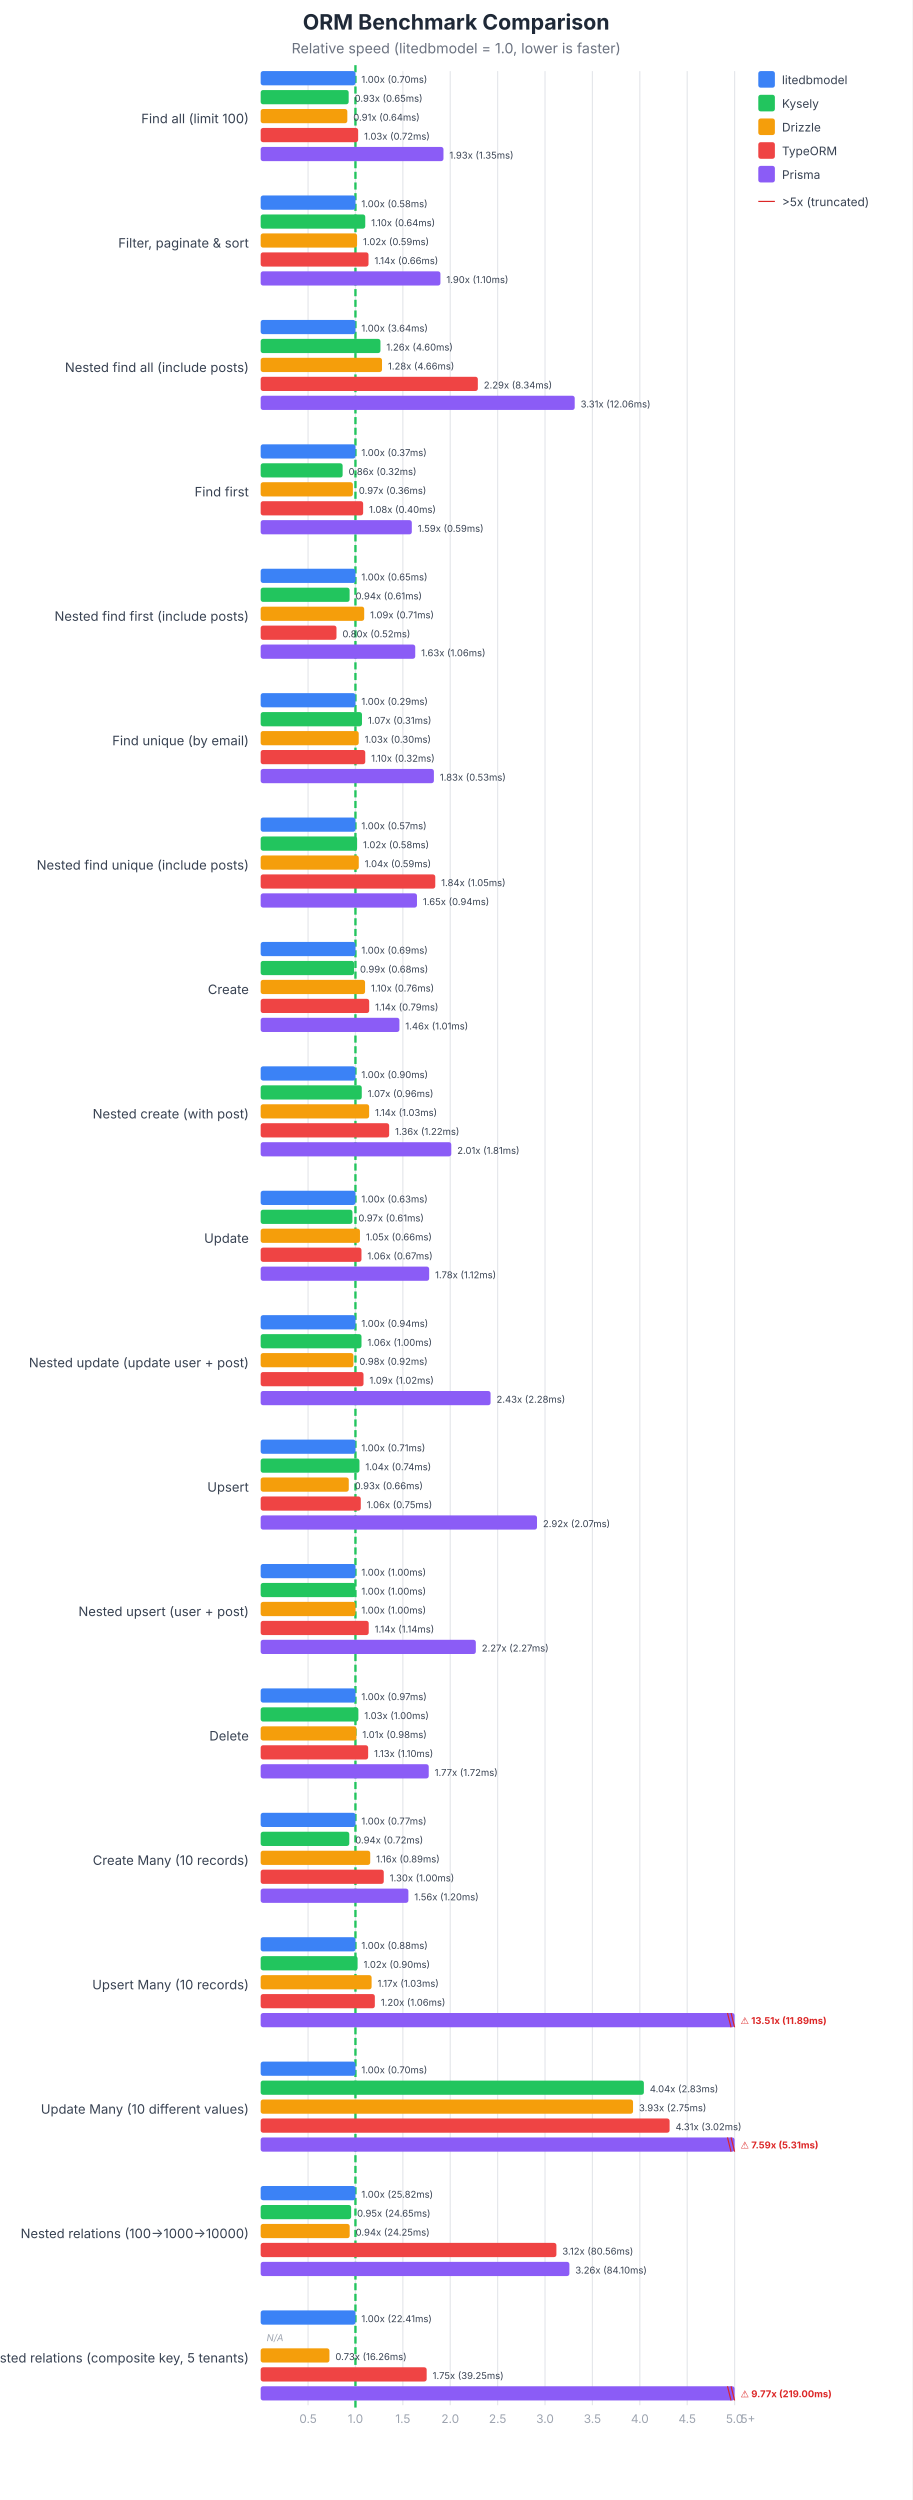
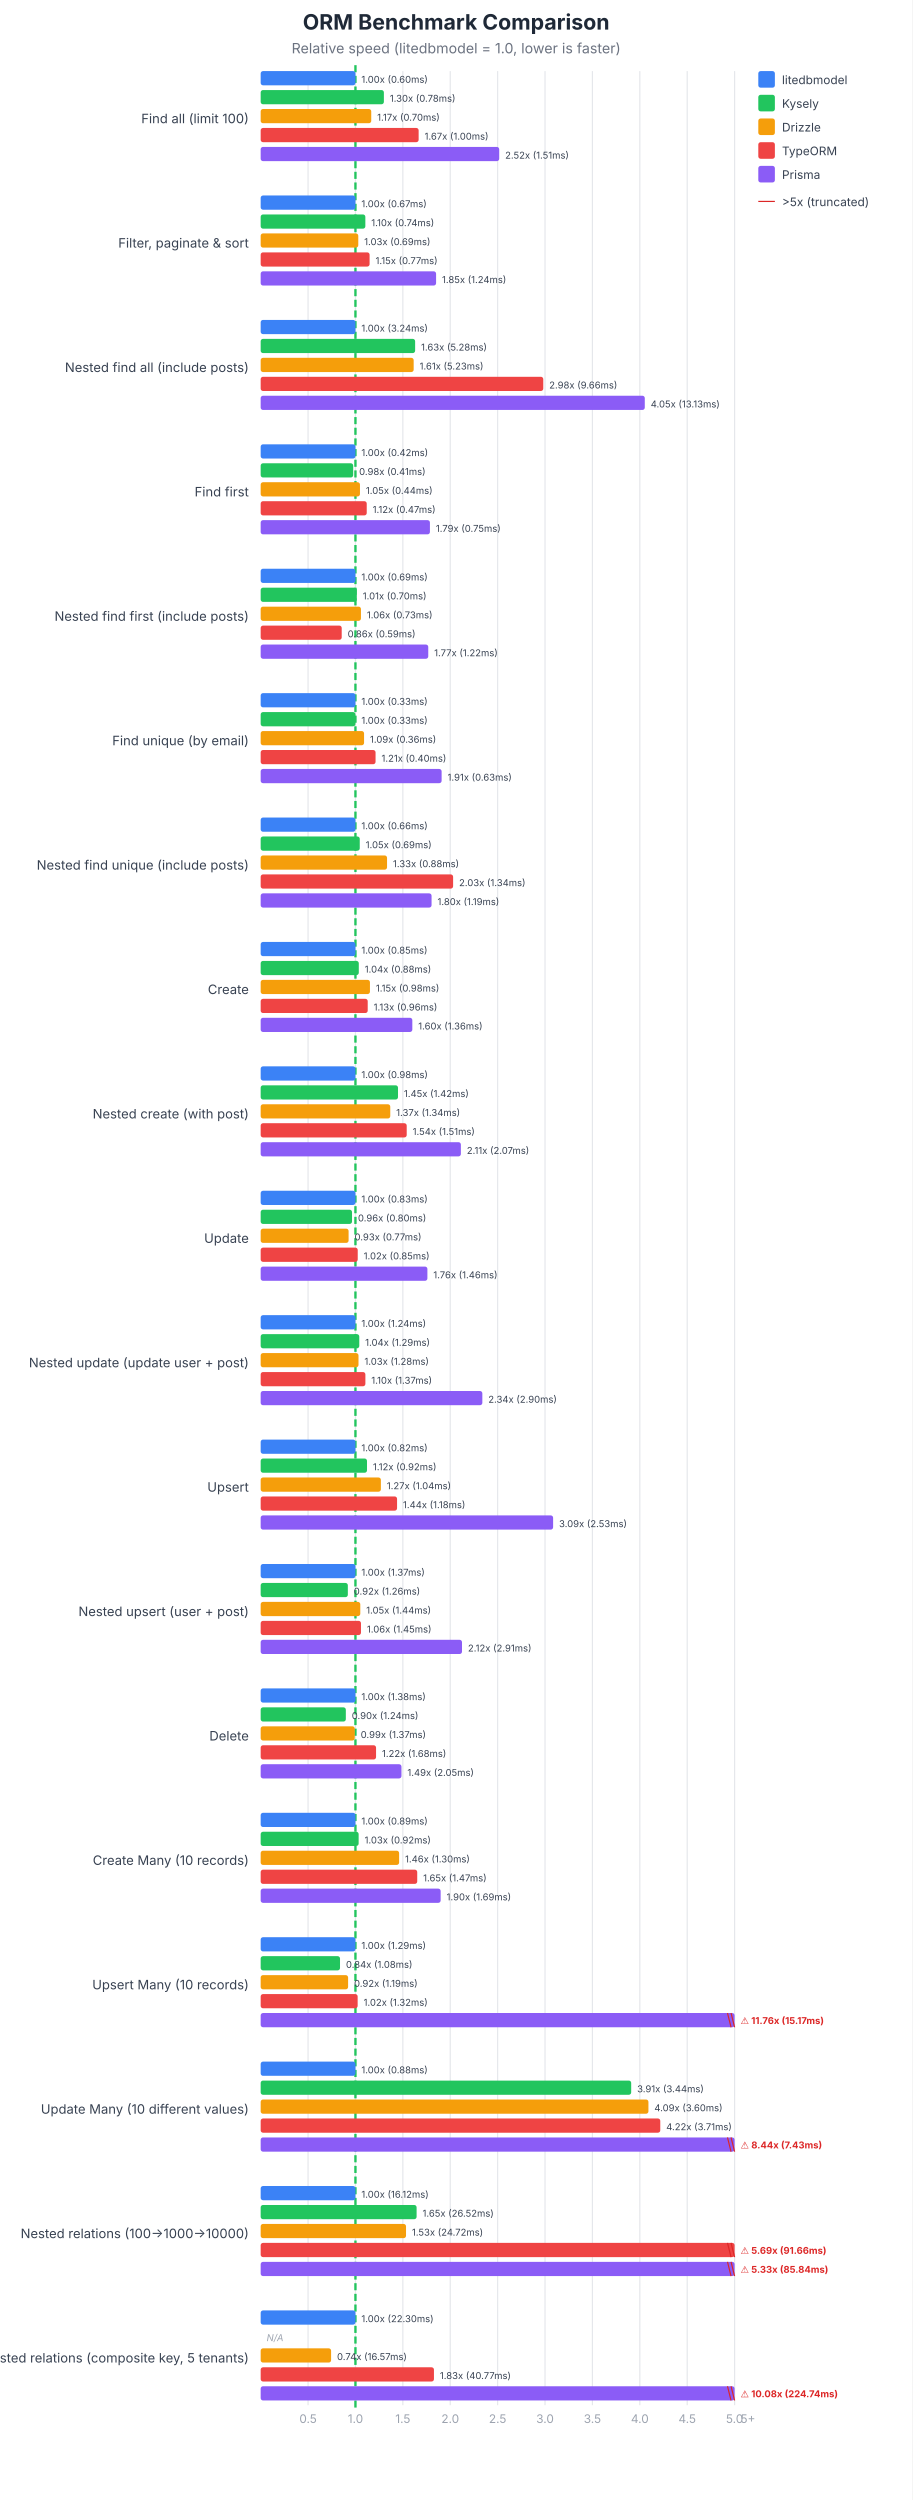
<svg xmlns="http://www.w3.org/2000/svg" viewBox="0 0 770 2110" font-family="system-ui, -apple-system, sans-serif">
  <rect width="100%" height="100%" fill="white" />
  <style>
    .title { font-size: 18px; font-weight: bold; fill: #1f2937; }
    .subtitle { font-size: 12px; fill: #6b7280; }
    .op-label { font-size: 11px; fill: #374151; }
    .orm-label { font-size: 9px; fill: #6b7280; }
    .value-label { font-size: 8px; fill: #374151; }
    .value-overflow { font-size: 8px; fill: #dc2626; font-weight: bold; }
    .axis-label { font-size: 10px; fill: #9ca3af; }
    .grid-line { stroke: #e5e7eb; stroke-width: 1; }
    .baseline { stroke: #22c55e; stroke-width: 2; stroke-dasharray: 6,3; }
    .overflow-line { stroke: #dc2626; stroke-width: 1; }
    .legend-text { font-size: 10px; fill: #374151; }
    .na-text { font-size: 8px; fill: #9ca3af; font-style: italic; }
  </style>
  <text x="385" y="25" text-anchor="middle" class="title">ORM Benchmark Comparison</text>
  <text x="385" y="45" text-anchor="middle" class="subtitle">Relative speed (litedbmodel = 1.0, lower is faster)</text>
  <g transform="translate(220, 60)">
    <line x1="40" y1="0" x2="40" y2="1970" class="grid-line" />
    <text x="40" y="1985" text-anchor="middle" class="axis-label">0.5</text>
    <line x1="80" y1="0" x2="80" y2="1970" class="grid-line" />
    <text x="80" y="1985" text-anchor="middle" class="axis-label">1.0</text>
    <line x1="120" y1="0" x2="120" y2="1970" class="grid-line" />
    <text x="120" y="1985" text-anchor="middle" class="axis-label">1.5</text>
    <line x1="160" y1="0" x2="160" y2="1970" class="grid-line" />
    <text x="160" y="1985" text-anchor="middle" class="axis-label">2.0</text>
    <line x1="200" y1="0" x2="200" y2="1970" class="grid-line" />
    <text x="200" y="1985" text-anchor="middle" class="axis-label">2.5</text>
    <line x1="240" y1="0" x2="240" y2="1970" class="grid-line" />
    <text x="240" y="1985" text-anchor="middle" class="axis-label">3.0</text>
    <line x1="280" y1="0" x2="280" y2="1970" class="grid-line" />
    <text x="280" y="1985" text-anchor="middle" class="axis-label">3.5</text>
    <line x1="320" y1="0" x2="320" y2="1970" class="grid-line" />
    <text x="320" y="1985" text-anchor="middle" class="axis-label">4.0</text>
    <line x1="360" y1="0" x2="360" y2="1970" class="grid-line" />
    <text x="360" y="1985" text-anchor="middle" class="axis-label">4.5</text>
    <line x1="400" y1="0" x2="400" y2="1970" class="grid-line" />
    <text x="400" y="1985" text-anchor="middle" class="axis-label">5.0</text>
    <text x="405" y="1985" text-anchor="start" class="axis-label" fill="#dc2626">5+</text>
    <line x1="80" y1="-5" x2="80" y2="1975" class="baseline" />
    <text x="-10" y="40" text-anchor="end" dominant-baseline="middle" class="op-label">Find all (limit 100)</text>
    <rect x="0" y="0" width="80" height="12" fill="#3b82f6" rx="2" />
-     <text x="85" y="7" dominant-baseline="middle" class="value-label">1.00x (0.70ms)</text>
-     <rect x="0" y="16" width="74.286" height="12" fill="#22c55e" rx="2" />
-     <text x="79.286" y="23" dominant-baseline="middle" class="value-label">0.93x (0.65ms)</text>
-     <rect x="0" y="32" width="73.143" height="12" fill="#f59e0b" rx="2" />
-     <text x="78.143" y="39" dominant-baseline="middle" class="value-label">0.91x (0.64ms)</text>
-     <rect x="0" y="48" width="82.286" height="12" fill="#ef4444" rx="2" />
-     <text x="87.286" y="55" dominant-baseline="middle" class="value-label">1.03x (0.72ms)</text>
-     <rect x="0" y="64" width="154.286" height="12" fill="#8b5cf6" rx="2" />
-     <text x="159.286" y="71" dominant-baseline="middle" class="value-label">1.93x (1.35ms)</text>
+     <text x="85" y="7" dominant-baseline="middle" class="value-label">1.00x (0.60ms)</text>
+     <rect x="0" y="16" width="104" height="12" fill="#22c55e" rx="2" />
+     <text x="109" y="23" dominant-baseline="middle" class="value-label">1.30x (0.78ms)</text>
+     <rect x="0" y="32" width="93.333" height="12" fill="#f59e0b" rx="2" />
+     <text x="98.333" y="39" dominant-baseline="middle" class="value-label">1.17x (0.70ms)</text>
+     <rect x="0" y="48" width="133.333" height="12" fill="#ef4444" rx="2" />
+     <text x="138.333" y="55" dominant-baseline="middle" class="value-label">1.67x (1.00ms)</text>
+     <rect x="0" y="64" width="201.333" height="12" fill="#8b5cf6" rx="2" />
+     <text x="206.333" y="71" dominant-baseline="middle" class="value-label">2.52x (1.51ms)</text>
    <text x="-10" y="145" text-anchor="end" dominant-baseline="middle" class="op-label">Filter, paginate &amp; sort</text>
    <rect x="0" y="105" width="80" height="12" fill="#3b82f6" rx="2" />
-     <text x="85" y="112" dominant-baseline="middle" class="value-label">1.00x (0.58ms)</text>
-     <rect x="0" y="121" width="88.276" height="12" fill="#22c55e" rx="2" />
-     <text x="93.276" y="128" dominant-baseline="middle" class="value-label">1.10x (0.64ms)</text>
-     <rect x="0" y="137" width="81.379" height="12" fill="#f59e0b" rx="2" />
-     <text x="86.379" y="144" dominant-baseline="middle" class="value-label">1.02x (0.59ms)</text>
-     <rect x="0" y="153" width="91.034" height="12" fill="#ef4444" rx="2" />
-     <text x="96.034" y="160" dominant-baseline="middle" class="value-label">1.14x (0.66ms)</text>
-     <rect x="0" y="169" width="151.724" height="12" fill="#8b5cf6" rx="2" />
-     <text x="156.724" y="176" dominant-baseline="middle" class="value-label">1.90x (1.10ms)</text>
+     <text x="85" y="112" dominant-baseline="middle" class="value-label">1.00x (0.67ms)</text>
+     <rect x="0" y="121" width="88.358" height="12" fill="#22c55e" rx="2" />
+     <text x="93.358" y="128" dominant-baseline="middle" class="value-label">1.10x (0.74ms)</text>
+     <rect x="0" y="137" width="82.388" height="12" fill="#f59e0b" rx="2" />
+     <text x="87.388" y="144" dominant-baseline="middle" class="value-label">1.03x (0.69ms)</text>
+     <rect x="0" y="153" width="91.94" height="12" fill="#ef4444" rx="2" />
+     <text x="96.94" y="160" dominant-baseline="middle" class="value-label">1.15x (0.77ms)</text>
+     <rect x="0" y="169" width="148.06" height="12" fill="#8b5cf6" rx="2" />
+     <text x="153.06" y="176" dominant-baseline="middle" class="value-label">1.85x (1.24ms)</text>
    <text x="-10" y="250" text-anchor="end" dominant-baseline="middle" class="op-label">Nested find all (include posts)</text>
    <rect x="0" y="210" width="80" height="12" fill="#3b82f6" rx="2" />
-     <text x="85" y="217" dominant-baseline="middle" class="value-label">1.00x (3.64ms)</text>
-     <rect x="0" y="226" width="101.099" height="12" fill="#22c55e" rx="2" />
-     <text x="106.099" y="233" dominant-baseline="middle" class="value-label">1.26x (4.60ms)</text>
-     <rect x="0" y="242" width="102.418" height="12" fill="#f59e0b" rx="2" />
-     <text x="107.418" y="249" dominant-baseline="middle" class="value-label">1.28x (4.66ms)</text>
-     <rect x="0" y="258" width="183.297" height="12" fill="#ef4444" rx="2" />
-     <text x="188.297" y="265" dominant-baseline="middle" class="value-label">2.29x (8.34ms)</text>
-     <rect x="0" y="274" width="265.055" height="12" fill="#8b5cf6" rx="2" />
-     <text x="270.055" y="281" dominant-baseline="middle" class="value-label">3.31x (12.06ms)</text>
+     <text x="85" y="217" dominant-baseline="middle" class="value-label">1.00x (3.24ms)</text>
+     <rect x="0" y="226" width="130.37" height="12" fill="#22c55e" rx="2" />
+     <text x="135.37" y="233" dominant-baseline="middle" class="value-label">1.63x (5.28ms)</text>
+     <rect x="0" y="242" width="129.136" height="12" fill="#f59e0b" rx="2" />
+     <text x="134.136" y="249" dominant-baseline="middle" class="value-label">1.61x (5.23ms)</text>
+     <rect x="0" y="258" width="238.519" height="12" fill="#ef4444" rx="2" />
+     <text x="243.519" y="265" dominant-baseline="middle" class="value-label">2.98x (9.66ms)</text>
+     <rect x="0" y="274" width="324.198" height="12" fill="#8b5cf6" rx="2" />
+     <text x="329.198" y="281" dominant-baseline="middle" class="value-label">4.05x (13.13ms)</text>
    <text x="-10" y="355" text-anchor="end" dominant-baseline="middle" class="op-label">Find first</text>
    <rect x="0" y="315" width="80" height="12" fill="#3b82f6" rx="2" />
-     <text x="85" y="322" dominant-baseline="middle" class="value-label">1.00x (0.37ms)</text>
-     <rect x="0" y="331" width="69.189" height="12" fill="#22c55e" rx="2" />
-     <text x="74.189" y="338" dominant-baseline="middle" class="value-label">0.86x (0.32ms)</text>
-     <rect x="0" y="347" width="77.838" height="12" fill="#f59e0b" rx="2" />
-     <text x="82.838" y="354" dominant-baseline="middle" class="value-label">0.97x (0.36ms)</text>
-     <rect x="0" y="363" width="86.486" height="12" fill="#ef4444" rx="2" />
-     <text x="91.486" y="370" dominant-baseline="middle" class="value-label">1.08x (0.40ms)</text>
-     <rect x="0" y="379" width="127.568" height="12" fill="#8b5cf6" rx="2" />
-     <text x="132.568" y="386" dominant-baseline="middle" class="value-label">1.59x (0.59ms)</text>
+     <text x="85" y="322" dominant-baseline="middle" class="value-label">1.00x (0.42ms)</text>
+     <rect x="0" y="331" width="78.095" height="12" fill="#22c55e" rx="2" />
+     <text x="83.095" y="338" dominant-baseline="middle" class="value-label">0.98x (0.41ms)</text>
+     <rect x="0" y="347" width="83.81" height="12" fill="#f59e0b" rx="2" />
+     <text x="88.81" y="354" dominant-baseline="middle" class="value-label">1.05x (0.44ms)</text>
+     <rect x="0" y="363" width="89.524" height="12" fill="#ef4444" rx="2" />
+     <text x="94.524" y="370" dominant-baseline="middle" class="value-label">1.12x (0.47ms)</text>
+     <rect x="0" y="379" width="142.857" height="12" fill="#8b5cf6" rx="2" />
+     <text x="147.857" y="386" dominant-baseline="middle" class="value-label">1.79x (0.75ms)</text>
    <text x="-10" y="460" text-anchor="end" dominant-baseline="middle" class="op-label">Nested find first (include posts)</text>
    <rect x="0" y="420" width="80" height="12" fill="#3b82f6" rx="2" />
-     <text x="85" y="427" dominant-baseline="middle" class="value-label">1.00x (0.65ms)</text>
-     <rect x="0" y="436" width="75.077" height="12" fill="#22c55e" rx="2" />
-     <text x="80.077" y="443" dominant-baseline="middle" class="value-label">0.94x (0.61ms)</text>
-     <rect x="0" y="452" width="87.385" height="12" fill="#f59e0b" rx="2" />
-     <text x="92.385" y="459" dominant-baseline="middle" class="value-label">1.09x (0.71ms)</text>
-     <rect x="0" y="468" width="64" height="12" fill="#ef4444" rx="2" />
-     <text x="69" y="475" dominant-baseline="middle" class="value-label">0.80x (0.52ms)</text>
-     <rect x="0" y="484" width="130.462" height="12" fill="#8b5cf6" rx="2" />
-     <text x="135.462" y="491" dominant-baseline="middle" class="value-label">1.63x (1.06ms)</text>
+     <text x="85" y="427" dominant-baseline="middle" class="value-label">1.00x (0.69ms)</text>
+     <rect x="0" y="436" width="81.159" height="12" fill="#22c55e" rx="2" />
+     <text x="86.159" y="443" dominant-baseline="middle" class="value-label">1.01x (0.70ms)</text>
+     <rect x="0" y="452" width="84.638" height="12" fill="#f59e0b" rx="2" />
+     <text x="89.638" y="459" dominant-baseline="middle" class="value-label">1.06x (0.73ms)</text>
+     <rect x="0" y="468" width="68.406" height="12" fill="#ef4444" rx="2" />
+     <text x="73.406" y="475" dominant-baseline="middle" class="value-label">0.86x (0.59ms)</text>
+     <rect x="0" y="484" width="141.449" height="12" fill="#8b5cf6" rx="2" />
+     <text x="146.449" y="491" dominant-baseline="middle" class="value-label">1.77x (1.22ms)</text>
    <text x="-10" y="565" text-anchor="end" dominant-baseline="middle" class="op-label">Find unique (by email)</text>
    <rect x="0" y="525" width="80" height="12" fill="#3b82f6" rx="2" />
-     <text x="85" y="532" dominant-baseline="middle" class="value-label">1.00x (0.29ms)</text>
-     <rect x="0" y="541" width="85.517" height="12" fill="#22c55e" rx="2" />
-     <text x="90.517" y="548" dominant-baseline="middle" class="value-label">1.07x (0.31ms)</text>
-     <rect x="0" y="557" width="82.759" height="12" fill="#f59e0b" rx="2" />
-     <text x="87.759" y="564" dominant-baseline="middle" class="value-label">1.03x (0.30ms)</text>
-     <rect x="0" y="573" width="88.276" height="12" fill="#ef4444" rx="2" />
-     <text x="93.276" y="580" dominant-baseline="middle" class="value-label">1.10x (0.32ms)</text>
-     <rect x="0" y="589" width="146.207" height="12" fill="#8b5cf6" rx="2" />
-     <text x="151.207" y="596" dominant-baseline="middle" class="value-label">1.83x (0.53ms)</text>
+     <text x="85" y="532" dominant-baseline="middle" class="value-label">1.00x (0.33ms)</text>
+     <rect x="0" y="541" width="80" height="12" fill="#22c55e" rx="2" />
+     <text x="85" y="548" dominant-baseline="middle" class="value-label">1.00x (0.33ms)</text>
+     <rect x="0" y="557" width="87.273" height="12" fill="#f59e0b" rx="2" />
+     <text x="92.273" y="564" dominant-baseline="middle" class="value-label">1.09x (0.36ms)</text>
+     <rect x="0" y="573" width="96.97" height="12" fill="#ef4444" rx="2" />
+     <text x="101.97" y="580" dominant-baseline="middle" class="value-label">1.21x (0.40ms)</text>
+     <rect x="0" y="589" width="152.727" height="12" fill="#8b5cf6" rx="2" />
+     <text x="157.727" y="596" dominant-baseline="middle" class="value-label">1.91x (0.63ms)</text>
    <text x="-10" y="670" text-anchor="end" dominant-baseline="middle" class="op-label">Nested find unique (include posts)</text>
    <rect x="0" y="630" width="80" height="12" fill="#3b82f6" rx="2" />
-     <text x="85" y="637" dominant-baseline="middle" class="value-label">1.00x (0.57ms)</text>
-     <rect x="0" y="646" width="81.404" height="12" fill="#22c55e" rx="2" />
-     <text x="86.404" y="653" dominant-baseline="middle" class="value-label">1.02x (0.58ms)</text>
-     <rect x="0" y="662" width="82.807" height="12" fill="#f59e0b" rx="2" />
-     <text x="87.807" y="669" dominant-baseline="middle" class="value-label">1.04x (0.59ms)</text>
-     <rect x="0" y="678" width="147.368" height="12" fill="#ef4444" rx="2" />
-     <text x="152.368" y="685" dominant-baseline="middle" class="value-label">1.84x (1.05ms)</text>
-     <rect x="0" y="694" width="131.93" height="12" fill="#8b5cf6" rx="2" />
-     <text x="136.93" y="701" dominant-baseline="middle" class="value-label">1.65x (0.94ms)</text>
+     <text x="85" y="637" dominant-baseline="middle" class="value-label">1.00x (0.66ms)</text>
+     <rect x="0" y="646" width="83.636" height="12" fill="#22c55e" rx="2" />
+     <text x="88.636" y="653" dominant-baseline="middle" class="value-label">1.05x (0.69ms)</text>
+     <rect x="0" y="662" width="106.667" height="12" fill="#f59e0b" rx="2" />
+     <text x="111.667" y="669" dominant-baseline="middle" class="value-label">1.33x (0.88ms)</text>
+     <rect x="0" y="678" width="162.424" height="12" fill="#ef4444" rx="2" />
+     <text x="167.424" y="685" dominant-baseline="middle" class="value-label">2.03x (1.34ms)</text>
+     <rect x="0" y="694" width="144.242" height="12" fill="#8b5cf6" rx="2" />
+     <text x="149.242" y="701" dominant-baseline="middle" class="value-label">1.80x (1.19ms)</text>
    <text x="-10" y="775" text-anchor="end" dominant-baseline="middle" class="op-label">Create</text>
    <rect x="0" y="735" width="80" height="12" fill="#3b82f6" rx="2" />
-     <text x="85" y="742" dominant-baseline="middle" class="value-label">1.00x (0.69ms)</text>
-     <rect x="0" y="751" width="78.841" height="12" fill="#22c55e" rx="2" />
-     <text x="83.841" y="758" dominant-baseline="middle" class="value-label">0.99x (0.68ms)</text>
-     <rect x="0" y="767" width="88.116" height="12" fill="#f59e0b" rx="2" />
-     <text x="93.116" y="774" dominant-baseline="middle" class="value-label">1.10x (0.76ms)</text>
-     <rect x="0" y="783" width="91.594" height="12" fill="#ef4444" rx="2" />
-     <text x="96.594" y="790" dominant-baseline="middle" class="value-label">1.14x (0.79ms)</text>
-     <rect x="0" y="799" width="117.101" height="12" fill="#8b5cf6" rx="2" />
-     <text x="122.101" y="806" dominant-baseline="middle" class="value-label">1.46x (1.01ms)</text>
+     <text x="85" y="742" dominant-baseline="middle" class="value-label">1.00x (0.85ms)</text>
+     <rect x="0" y="751" width="82.824" height="12" fill="#22c55e" rx="2" />
+     <text x="87.824" y="758" dominant-baseline="middle" class="value-label">1.04x (0.88ms)</text>
+     <rect x="0" y="767" width="92.235" height="12" fill="#f59e0b" rx="2" />
+     <text x="97.235" y="774" dominant-baseline="middle" class="value-label">1.15x (0.98ms)</text>
+     <rect x="0" y="783" width="90.353" height="12" fill="#ef4444" rx="2" />
+     <text x="95.353" y="790" dominant-baseline="middle" class="value-label">1.13x (0.96ms)</text>
+     <rect x="0" y="799" width="128" height="12" fill="#8b5cf6" rx="2" />
+     <text x="133" y="806" dominant-baseline="middle" class="value-label">1.60x (1.36ms)</text>
    <text x="-10" y="880" text-anchor="end" dominant-baseline="middle" class="op-label">Nested create (with post)</text>
    <rect x="0" y="840" width="80" height="12" fill="#3b82f6" rx="2" />
-     <text x="85" y="847" dominant-baseline="middle" class="value-label">1.00x (0.90ms)</text>
-     <rect x="0" y="856" width="85.333" height="12" fill="#22c55e" rx="2" />
-     <text x="90.333" y="863" dominant-baseline="middle" class="value-label">1.07x (0.96ms)</text>
-     <rect x="0" y="872" width="91.556" height="12" fill="#f59e0b" rx="2" />
-     <text x="96.556" y="879" dominant-baseline="middle" class="value-label">1.14x (1.03ms)</text>
-     <rect x="0" y="888" width="108.444" height="12" fill="#ef4444" rx="2" />
-     <text x="113.444" y="895" dominant-baseline="middle" class="value-label">1.36x (1.22ms)</text>
-     <rect x="0" y="904" width="160.889" height="12" fill="#8b5cf6" rx="2" />
-     <text x="165.889" y="911" dominant-baseline="middle" class="value-label">2.01x (1.81ms)</text>
+     <text x="85" y="847" dominant-baseline="middle" class="value-label">1.00x (0.98ms)</text>
+     <rect x="0" y="856" width="115.918" height="12" fill="#22c55e" rx="2" />
+     <text x="120.918" y="863" dominant-baseline="middle" class="value-label">1.45x (1.42ms)</text>
+     <rect x="0" y="872" width="109.388" height="12" fill="#f59e0b" rx="2" />
+     <text x="114.388" y="879" dominant-baseline="middle" class="value-label">1.37x (1.34ms)</text>
+     <rect x="0" y="888" width="123.265" height="12" fill="#ef4444" rx="2" />
+     <text x="128.265" y="895" dominant-baseline="middle" class="value-label">1.54x (1.51ms)</text>
+     <rect x="0" y="904" width="168.98" height="12" fill="#8b5cf6" rx="2" />
+     <text x="173.98" y="911" dominant-baseline="middle" class="value-label">2.11x (2.07ms)</text>
    <text x="-10" y="985" text-anchor="end" dominant-baseline="middle" class="op-label">Update</text>
    <rect x="0" y="945" width="80" height="12" fill="#3b82f6" rx="2" />
-     <text x="85" y="952" dominant-baseline="middle" class="value-label">1.00x (0.63ms)</text>
-     <rect x="0" y="961" width="77.46" height="12" fill="#22c55e" rx="2" />
-     <text x="82.46" y="968" dominant-baseline="middle" class="value-label">0.97x (0.61ms)</text>
-     <rect x="0" y="977" width="83.81" height="12" fill="#f59e0b" rx="2" />
-     <text x="88.81" y="984" dominant-baseline="middle" class="value-label">1.05x (0.66ms)</text>
-     <rect x="0" y="993" width="85.079" height="12" fill="#ef4444" rx="2" />
-     <text x="90.079" y="1000" dominant-baseline="middle" class="value-label">1.06x (0.67ms)</text>
-     <rect x="0" y="1009" width="142.222" height="12" fill="#8b5cf6" rx="2" />
-     <text x="147.222" y="1016" dominant-baseline="middle" class="value-label">1.78x (1.12ms)</text>
+     <text x="85" y="952" dominant-baseline="middle" class="value-label">1.00x (0.83ms)</text>
+     <rect x="0" y="961" width="77.108" height="12" fill="#22c55e" rx="2" />
+     <text x="82.108" y="968" dominant-baseline="middle" class="value-label">0.96x (0.80ms)</text>
+     <rect x="0" y="977" width="74.217" height="12" fill="#f59e0b" rx="2" />
+     <text x="79.217" y="984" dominant-baseline="middle" class="value-label">0.93x (0.77ms)</text>
+     <rect x="0" y="993" width="81.928" height="12" fill="#ef4444" rx="2" />
+     <text x="86.928" y="1000" dominant-baseline="middle" class="value-label">1.02x (0.85ms)</text>
+     <rect x="0" y="1009" width="140.723" height="12" fill="#8b5cf6" rx="2" />
+     <text x="145.723" y="1016" dominant-baseline="middle" class="value-label">1.76x (1.46ms)</text>
    <text x="-10" y="1090" text-anchor="end" dominant-baseline="middle" class="op-label">Nested update (update user + post)</text>
    <rect x="0" y="1050" width="80" height="12" fill="#3b82f6" rx="2" />
-     <text x="85" y="1057" dominant-baseline="middle" class="value-label">1.00x (0.94ms)</text>
-     <rect x="0" y="1066" width="85.106" height="12" fill="#22c55e" rx="2" />
-     <text x="90.106" y="1073" dominant-baseline="middle" class="value-label">1.06x (1.00ms)</text>
-     <rect x="0" y="1082" width="78.298" height="12" fill="#f59e0b" rx="2" />
-     <text x="83.298" y="1089" dominant-baseline="middle" class="value-label">0.98x (0.92ms)</text>
-     <rect x="0" y="1098" width="86.809" height="12" fill="#ef4444" rx="2" />
-     <text x="91.809" y="1105" dominant-baseline="middle" class="value-label">1.09x (1.02ms)</text>
-     <rect x="0" y="1114" width="194.043" height="12" fill="#8b5cf6" rx="2" />
-     <text x="199.043" y="1121" dominant-baseline="middle" class="value-label">2.43x (2.28ms)</text>
+     <text x="85" y="1057" dominant-baseline="middle" class="value-label">1.00x (1.24ms)</text>
+     <rect x="0" y="1066" width="83.226" height="12" fill="#22c55e" rx="2" />
+     <text x="88.226" y="1073" dominant-baseline="middle" class="value-label">1.04x (1.29ms)</text>
+     <rect x="0" y="1082" width="82.581" height="12" fill="#f59e0b" rx="2" />
+     <text x="87.581" y="1089" dominant-baseline="middle" class="value-label">1.03x (1.28ms)</text>
+     <rect x="0" y="1098" width="88.387" height="12" fill="#ef4444" rx="2" />
+     <text x="93.387" y="1105" dominant-baseline="middle" class="value-label">1.10x (1.37ms)</text>
+     <rect x="0" y="1114" width="187.097" height="12" fill="#8b5cf6" rx="2" />
+     <text x="192.097" y="1121" dominant-baseline="middle" class="value-label">2.34x (2.90ms)</text>
    <text x="-10" y="1195" text-anchor="end" dominant-baseline="middle" class="op-label">Upsert</text>
    <rect x="0" y="1155" width="80" height="12" fill="#3b82f6" rx="2" />
-     <text x="85" y="1162" dominant-baseline="middle" class="value-label">1.00x (0.71ms)</text>
-     <rect x="0" y="1171" width="83.38" height="12" fill="#22c55e" rx="2" />
-     <text x="88.38" y="1178" dominant-baseline="middle" class="value-label">1.04x (0.74ms)</text>
-     <rect x="0" y="1187" width="74.366" height="12" fill="#f59e0b" rx="2" />
-     <text x="79.366" y="1194" dominant-baseline="middle" class="value-label">0.93x (0.66ms)</text>
-     <rect x="0" y="1203" width="84.507" height="12" fill="#ef4444" rx="2" />
-     <text x="89.507" y="1210" dominant-baseline="middle" class="value-label">1.06x (0.75ms)</text>
-     <rect x="0" y="1219" width="233.239" height="12" fill="#8b5cf6" rx="2" />
-     <text x="238.239" y="1226" dominant-baseline="middle" class="value-label">2.92x (2.07ms)</text>
+     <text x="85" y="1162" dominant-baseline="middle" class="value-label">1.00x (0.82ms)</text>
+     <rect x="0" y="1171" width="89.756" height="12" fill="#22c55e" rx="2" />
+     <text x="94.756" y="1178" dominant-baseline="middle" class="value-label">1.12x (0.92ms)</text>
+     <rect x="0" y="1187" width="101.463" height="12" fill="#f59e0b" rx="2" />
+     <text x="106.463" y="1194" dominant-baseline="middle" class="value-label">1.27x (1.04ms)</text>
+     <rect x="0" y="1203" width="115.122" height="12" fill="#ef4444" rx="2" />
+     <text x="120.122" y="1210" dominant-baseline="middle" class="value-label">1.44x (1.18ms)</text>
+     <rect x="0" y="1219" width="246.829" height="12" fill="#8b5cf6" rx="2" />
+     <text x="251.829" y="1226" dominant-baseline="middle" class="value-label">3.09x (2.53ms)</text>
    <text x="-10" y="1300" text-anchor="end" dominant-baseline="middle" class="op-label">Nested upsert (user + post)</text>
    <rect x="0" y="1260" width="80" height="12" fill="#3b82f6" rx="2" />
-     <text x="85" y="1267" dominant-baseline="middle" class="value-label">1.00x (1.00ms)</text>
-     <rect x="0" y="1276" width="80" height="12" fill="#22c55e" rx="2" />
-     <text x="85" y="1283" dominant-baseline="middle" class="value-label">1.00x (1.00ms)</text>
-     <rect x="0" y="1292" width="80" height="12" fill="#f59e0b" rx="2" />
-     <text x="85" y="1299" dominant-baseline="middle" class="value-label">1.00x (1.00ms)</text>
-     <rect x="0" y="1308" width="91.2" height="12" fill="#ef4444" rx="2" />
-     <text x="96.2" y="1315" dominant-baseline="middle" class="value-label">1.14x (1.14ms)</text>
-     <rect x="0" y="1324" width="181.6" height="12" fill="#8b5cf6" rx="2" />
-     <text x="186.6" y="1331" dominant-baseline="middle" class="value-label">2.27x (2.27ms)</text>
+     <text x="85" y="1267" dominant-baseline="middle" class="value-label">1.00x (1.37ms)</text>
+     <rect x="0" y="1276" width="73.577" height="12" fill="#22c55e" rx="2" />
+     <text x="78.577" y="1283" dominant-baseline="middle" class="value-label">0.92x (1.26ms)</text>
+     <rect x="0" y="1292" width="84.088" height="12" fill="#f59e0b" rx="2" />
+     <text x="89.088" y="1299" dominant-baseline="middle" class="value-label">1.05x (1.44ms)</text>
+     <rect x="0" y="1308" width="84.672" height="12" fill="#ef4444" rx="2" />
+     <text x="89.672" y="1315" dominant-baseline="middle" class="value-label">1.06x (1.45ms)</text>
+     <rect x="0" y="1324" width="169.927" height="12" fill="#8b5cf6" rx="2" />
+     <text x="174.927" y="1331" dominant-baseline="middle" class="value-label">2.12x (2.91ms)</text>
    <text x="-10" y="1405" text-anchor="end" dominant-baseline="middle" class="op-label">Delete</text>
    <rect x="0" y="1365" width="80" height="12" fill="#3b82f6" rx="2" />
-     <text x="85" y="1372" dominant-baseline="middle" class="value-label">1.00x (0.97ms)</text>
-     <rect x="0" y="1381" width="82.474" height="12" fill="#22c55e" rx="2" />
-     <text x="87.474" y="1388" dominant-baseline="middle" class="value-label">1.03x (1.00ms)</text>
-     <rect x="0" y="1397" width="80.825" height="12" fill="#f59e0b" rx="2" />
-     <text x="85.825" y="1404" dominant-baseline="middle" class="value-label">1.01x (0.98ms)</text>
-     <rect x="0" y="1413" width="90.722" height="12" fill="#ef4444" rx="2" />
-     <text x="95.722" y="1420" dominant-baseline="middle" class="value-label">1.13x (1.10ms)</text>
-     <rect x="0" y="1429" width="141.856" height="12" fill="#8b5cf6" rx="2" />
-     <text x="146.856" y="1436" dominant-baseline="middle" class="value-label">1.77x (1.72ms)</text>
+     <text x="85" y="1372" dominant-baseline="middle" class="value-label">1.00x (1.38ms)</text>
+     <rect x="0" y="1381" width="71.884" height="12" fill="#22c55e" rx="2" />
+     <text x="76.884" y="1388" dominant-baseline="middle" class="value-label">0.90x (1.24ms)</text>
+     <rect x="0" y="1397" width="79.42" height="12" fill="#f59e0b" rx="2" />
+     <text x="84.42" y="1404" dominant-baseline="middle" class="value-label">0.99x (1.37ms)</text>
+     <rect x="0" y="1413" width="97.391" height="12" fill="#ef4444" rx="2" />
+     <text x="102.391" y="1420" dominant-baseline="middle" class="value-label">1.22x (1.68ms)</text>
+     <rect x="0" y="1429" width="118.841" height="12" fill="#8b5cf6" rx="2" />
+     <text x="123.841" y="1436" dominant-baseline="middle" class="value-label">1.49x (2.05ms)</text>
    <text x="-10" y="1510" text-anchor="end" dominant-baseline="middle" class="op-label">Create Many (10 records)</text>
    <rect x="0" y="1470" width="80" height="12" fill="#3b82f6" rx="2" />
-     <text x="85" y="1477" dominant-baseline="middle" class="value-label">1.00x (0.77ms)</text>
-     <rect x="0" y="1486" width="74.805" height="12" fill="#22c55e" rx="2" />
-     <text x="79.805" y="1493" dominant-baseline="middle" class="value-label">0.94x (0.72ms)</text>
-     <rect x="0" y="1502" width="92.468" height="12" fill="#f59e0b" rx="2" />
-     <text x="97.468" y="1509" dominant-baseline="middle" class="value-label">1.16x (0.89ms)</text>
-     <rect x="0" y="1518" width="103.896" height="12" fill="#ef4444" rx="2" />
-     <text x="108.896" y="1525" dominant-baseline="middle" class="value-label">1.30x (1.00ms)</text>
-     <rect x="0" y="1534" width="124.675" height="12" fill="#8b5cf6" rx="2" />
-     <text x="129.675" y="1541" dominant-baseline="middle" class="value-label">1.56x (1.20ms)</text>
+     <text x="85" y="1477" dominant-baseline="middle" class="value-label">1.00x (0.89ms)</text>
+     <rect x="0" y="1486" width="82.697" height="12" fill="#22c55e" rx="2" />
+     <text x="87.697" y="1493" dominant-baseline="middle" class="value-label">1.03x (0.92ms)</text>
+     <rect x="0" y="1502" width="116.854" height="12" fill="#f59e0b" rx="2" />
+     <text x="121.854" y="1509" dominant-baseline="middle" class="value-label">1.46x (1.30ms)</text>
+     <rect x="0" y="1518" width="132.135" height="12" fill="#ef4444" rx="2" />
+     <text x="137.135" y="1525" dominant-baseline="middle" class="value-label">1.65x (1.47ms)</text>
+     <rect x="0" y="1534" width="151.91" height="12" fill="#8b5cf6" rx="2" />
+     <text x="156.91" y="1541" dominant-baseline="middle" class="value-label">1.90x (1.69ms)</text>
    <text x="-10" y="1615" text-anchor="end" dominant-baseline="middle" class="op-label">Upsert Many (10 records)</text>
    <rect x="0" y="1575" width="80" height="12" fill="#3b82f6" rx="2" />
-     <text x="85" y="1582" dominant-baseline="middle" class="value-label">1.00x (0.88ms)</text>
-     <rect x="0" y="1591" width="81.818" height="12" fill="#22c55e" rx="2" />
-     <text x="86.818" y="1598" dominant-baseline="middle" class="value-label">1.02x (0.90ms)</text>
-     <rect x="0" y="1607" width="93.636" height="12" fill="#f59e0b" rx="2" />
-     <text x="98.636" y="1614" dominant-baseline="middle" class="value-label">1.17x (1.03ms)</text>
-     <rect x="0" y="1623" width="96.364" height="12" fill="#ef4444" rx="2" />
-     <text x="101.364" y="1630" dominant-baseline="middle" class="value-label">1.20x (1.06ms)</text>
+     <text x="85" y="1582" dominant-baseline="middle" class="value-label">1.00x (1.29ms)</text>
+     <rect x="0" y="1591" width="66.977" height="12" fill="#22c55e" rx="2" />
+     <text x="71.977" y="1598" dominant-baseline="middle" class="value-label">0.84x (1.08ms)</text>
+     <rect x="0" y="1607" width="73.798" height="12" fill="#f59e0b" rx="2" />
+     <text x="78.798" y="1614" dominant-baseline="middle" class="value-label">0.92x (1.19ms)</text>
+     <rect x="0" y="1623" width="81.86" height="12" fill="#ef4444" rx="2" />
+     <text x="86.86" y="1630" dominant-baseline="middle" class="value-label">1.02x (1.32ms)</text>
    <rect x="0" y="1639" width="400" height="12" fill="#8b5cf6" rx="2" />
    <line x1="397" y1="1639" x2="400" y2="1651" class="overflow-line" />
    <line x1="394" y1="1639" x2="397" y2="1651" class="overflow-line" />
-     <text x="405" y="1646" dominant-baseline="middle" class="value-overflow">⚠️ 13.51x (11.89ms)</text>
+     <text x="405" y="1646" dominant-baseline="middle" class="value-overflow">⚠️ 11.76x (15.17ms)</text>
    <text x="-10" y="1720" text-anchor="end" dominant-baseline="middle" class="op-label">Update Many (10 different values)</text>
    <rect x="0" y="1680" width="80" height="12" fill="#3b82f6" rx="2" />
-     <text x="85" y="1687" dominant-baseline="middle" class="value-label">1.00x (0.70ms)</text>
-     <rect x="0" y="1696" width="323.429" height="12" fill="#22c55e" rx="2" />
-     <text x="328.429" y="1703" dominant-baseline="middle" class="value-label">4.04x (2.83ms)</text>
-     <rect x="0" y="1712" width="314.286" height="12" fill="#f59e0b" rx="2" />
-     <text x="319.286" y="1719" dominant-baseline="middle" class="value-label">3.93x (2.75ms)</text>
-     <rect x="0" y="1728" width="345.143" height="12" fill="#ef4444" rx="2" />
-     <text x="350.143" y="1735" dominant-baseline="middle" class="value-label">4.31x (3.02ms)</text>
+     <text x="85" y="1687" dominant-baseline="middle" class="value-label">1.00x (0.88ms)</text>
+     <rect x="0" y="1696" width="312.727" height="12" fill="#22c55e" rx="2" />
+     <text x="317.727" y="1703" dominant-baseline="middle" class="value-label">3.91x (3.44ms)</text>
+     <rect x="0" y="1712" width="327.273" height="12" fill="#f59e0b" rx="2" />
+     <text x="332.273" y="1719" dominant-baseline="middle" class="value-label">4.09x (3.60ms)</text>
+     <rect x="0" y="1728" width="337.273" height="12" fill="#ef4444" rx="2" />
+     <text x="342.273" y="1735" dominant-baseline="middle" class="value-label">4.22x (3.71ms)</text>
    <rect x="0" y="1744" width="400" height="12" fill="#8b5cf6" rx="2" />
    <line x1="397" y1="1744" x2="400" y2="1756" class="overflow-line" />
    <line x1="394" y1="1744" x2="397" y2="1756" class="overflow-line" />
-     <text x="405" y="1751" dominant-baseline="middle" class="value-overflow">⚠️ 7.59x (5.31ms)</text>
+     <text x="405" y="1751" dominant-baseline="middle" class="value-overflow">⚠️ 8.44x (7.43ms)</text>
    <text x="-10" y="1825" text-anchor="end" dominant-baseline="middle" class="op-label">Nested relations (100→1000→10000)</text>
    <rect x="0" y="1785" width="80" height="12" fill="#3b82f6" rx="2" />
-     <text x="85" y="1792" dominant-baseline="middle" class="value-label">1.00x (25.82ms)</text>
-     <rect x="0" y="1801" width="76.375" height="12" fill="#22c55e" rx="2" />
-     <text x="81.375" y="1808" dominant-baseline="middle" class="value-label">0.95x (24.65ms)</text>
-     <rect x="0" y="1817" width="75.136" height="12" fill="#f59e0b" rx="2" />
-     <text x="80.136" y="1824" dominant-baseline="middle" class="value-label">0.94x (24.25ms)</text>
-     <rect x="0" y="1833" width="249.605" height="12" fill="#ef4444" rx="2" />
-     <text x="254.605" y="1840" dominant-baseline="middle" class="value-label">3.12x (80.56ms)</text>
-     <rect x="0" y="1849" width="260.573" height="12" fill="#8b5cf6" rx="2" />
-     <text x="265.573" y="1856" dominant-baseline="middle" class="value-label">3.26x (84.10ms)</text>
+     <text x="85" y="1792" dominant-baseline="middle" class="value-label">1.00x (16.12ms)</text>
+     <rect x="0" y="1801" width="131.613" height="12" fill="#22c55e" rx="2" />
+     <text x="136.613" y="1808" dominant-baseline="middle" class="value-label">1.65x (26.52ms)</text>
+     <rect x="0" y="1817" width="122.68" height="12" fill="#f59e0b" rx="2" />
+     <text x="127.68" y="1824" dominant-baseline="middle" class="value-label">1.53x (24.72ms)</text>
+     <rect x="0" y="1833" width="400" height="12" fill="#ef4444" rx="2" />
+     <line x1="397" y1="1833" x2="400" y2="1845" class="overflow-line" />
+     <line x1="394" y1="1833" x2="397" y2="1845" class="overflow-line" />
+     <text x="405" y="1840" dominant-baseline="middle" class="value-overflow">⚠️ 5.69x (91.66ms)</text>
+     <rect x="0" y="1849" width="400" height="12" fill="#8b5cf6" rx="2" />
+     <line x1="397" y1="1849" x2="400" y2="1861" class="overflow-line" />
+     <line x1="394" y1="1849" x2="397" y2="1861" class="overflow-line" />
+     <text x="405" y="1856" dominant-baseline="middle" class="value-overflow">⚠️ 5.33x (85.84ms)</text>
    <text x="-10" y="1930" text-anchor="end" dominant-baseline="middle" class="op-label">Nested relations (composite key, 5 tenants)</text>
    <rect x="0" y="1890" width="80" height="12" fill="#3b82f6" rx="2" />
-     <text x="85" y="1897" dominant-baseline="middle" class="value-label">1.00x (22.41ms)</text>
+     <text x="85" y="1897" dominant-baseline="middle" class="value-label">1.00x (22.30ms)</text>
    <text x="5" y="1913" dominant-baseline="middle" class="na-text">N/A</text>
-     <rect x="0" y="1922" width="58.046" height="12" fill="#f59e0b" rx="2" />
-     <text x="63.046" y="1929" dominant-baseline="middle" class="value-label">0.73x (16.26ms)</text>
-     <rect x="0" y="1938" width="140.116" height="12" fill="#ef4444" rx="2" />
-     <text x="145.116" y="1945" dominant-baseline="middle" class="value-label">1.75x (39.25ms)</text>
+     <rect x="0" y="1922" width="59.444" height="12" fill="#f59e0b" rx="2" />
+     <text x="64.444" y="1929" dominant-baseline="middle" class="value-label">0.74x (16.57ms)</text>
+     <rect x="0" y="1938" width="146.26" height="12" fill="#ef4444" rx="2" />
+     <text x="151.26" y="1945" dominant-baseline="middle" class="value-label">1.83x (40.77ms)</text>
    <rect x="0" y="1954" width="400" height="12" fill="#8b5cf6" rx="2" />
    <line x1="397" y1="1954" x2="400" y2="1966" class="overflow-line" />
    <line x1="394" y1="1954" x2="397" y2="1966" class="overflow-line" />
-     <text x="405" y="1961" dominant-baseline="middle" class="value-overflow">⚠️ 9.77x (219.00ms)</text>
+     <text x="405" y="1961" dominant-baseline="middle" class="value-overflow">⚠️ 10.08x (224.74ms)</text>
  </g>
  <g transform="translate(640, 60)">
    <rect x="0" y="0" width="14" height="14" fill="#3b82f6" rx="2" />
    <text x="20" y="11" class="legend-text">litedbmodel</text>
    <rect x="0" y="20" width="14" height="14" fill="#22c55e" rx="2" />
    <text x="20" y="31" class="legend-text">Kysely</text>
    <rect x="0" y="40" width="14" height="14" fill="#f59e0b" rx="2" />
    <text x="20" y="51" class="legend-text">Drizzle</text>
    <rect x="0" y="60" width="14" height="14" fill="#ef4444" rx="2" />
    <text x="20" y="71" class="legend-text">TypeORM</text>
    <rect x="0" y="80" width="14" height="14" fill="#8b5cf6" rx="2" />
    <text x="20" y="91" class="legend-text">Prisma</text>
    <line x1="0" y1="110" x2="14" y2="110" class="overflow-line" />
    <text x="20" y="114" class="legend-text" fill="#dc2626">&gt;5x (truncated)</text>
  </g>
</svg>
